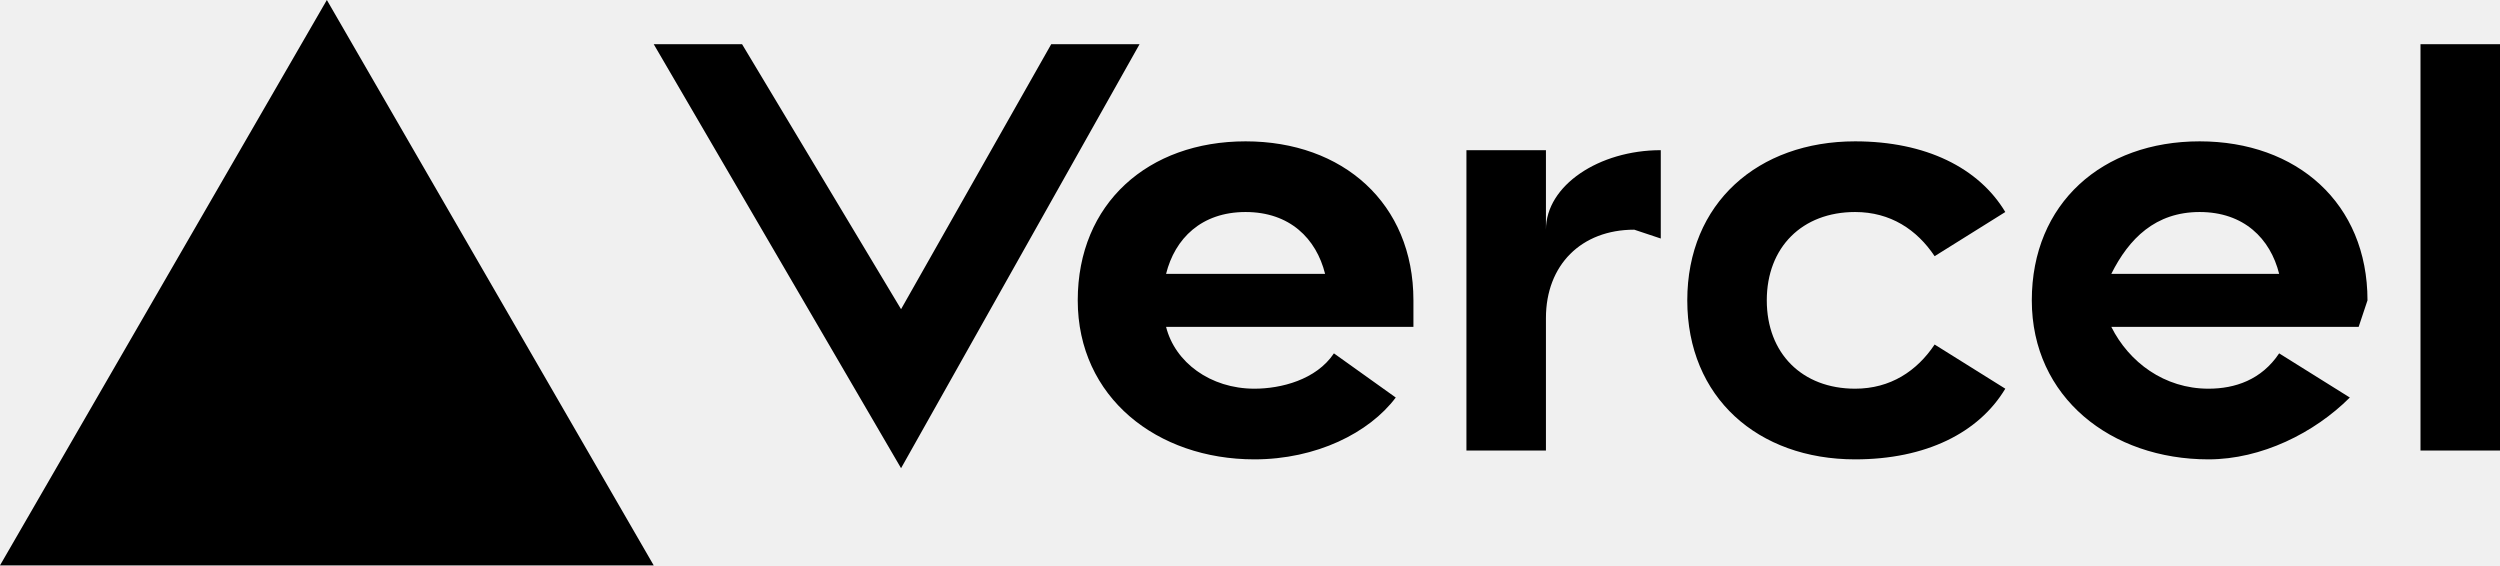
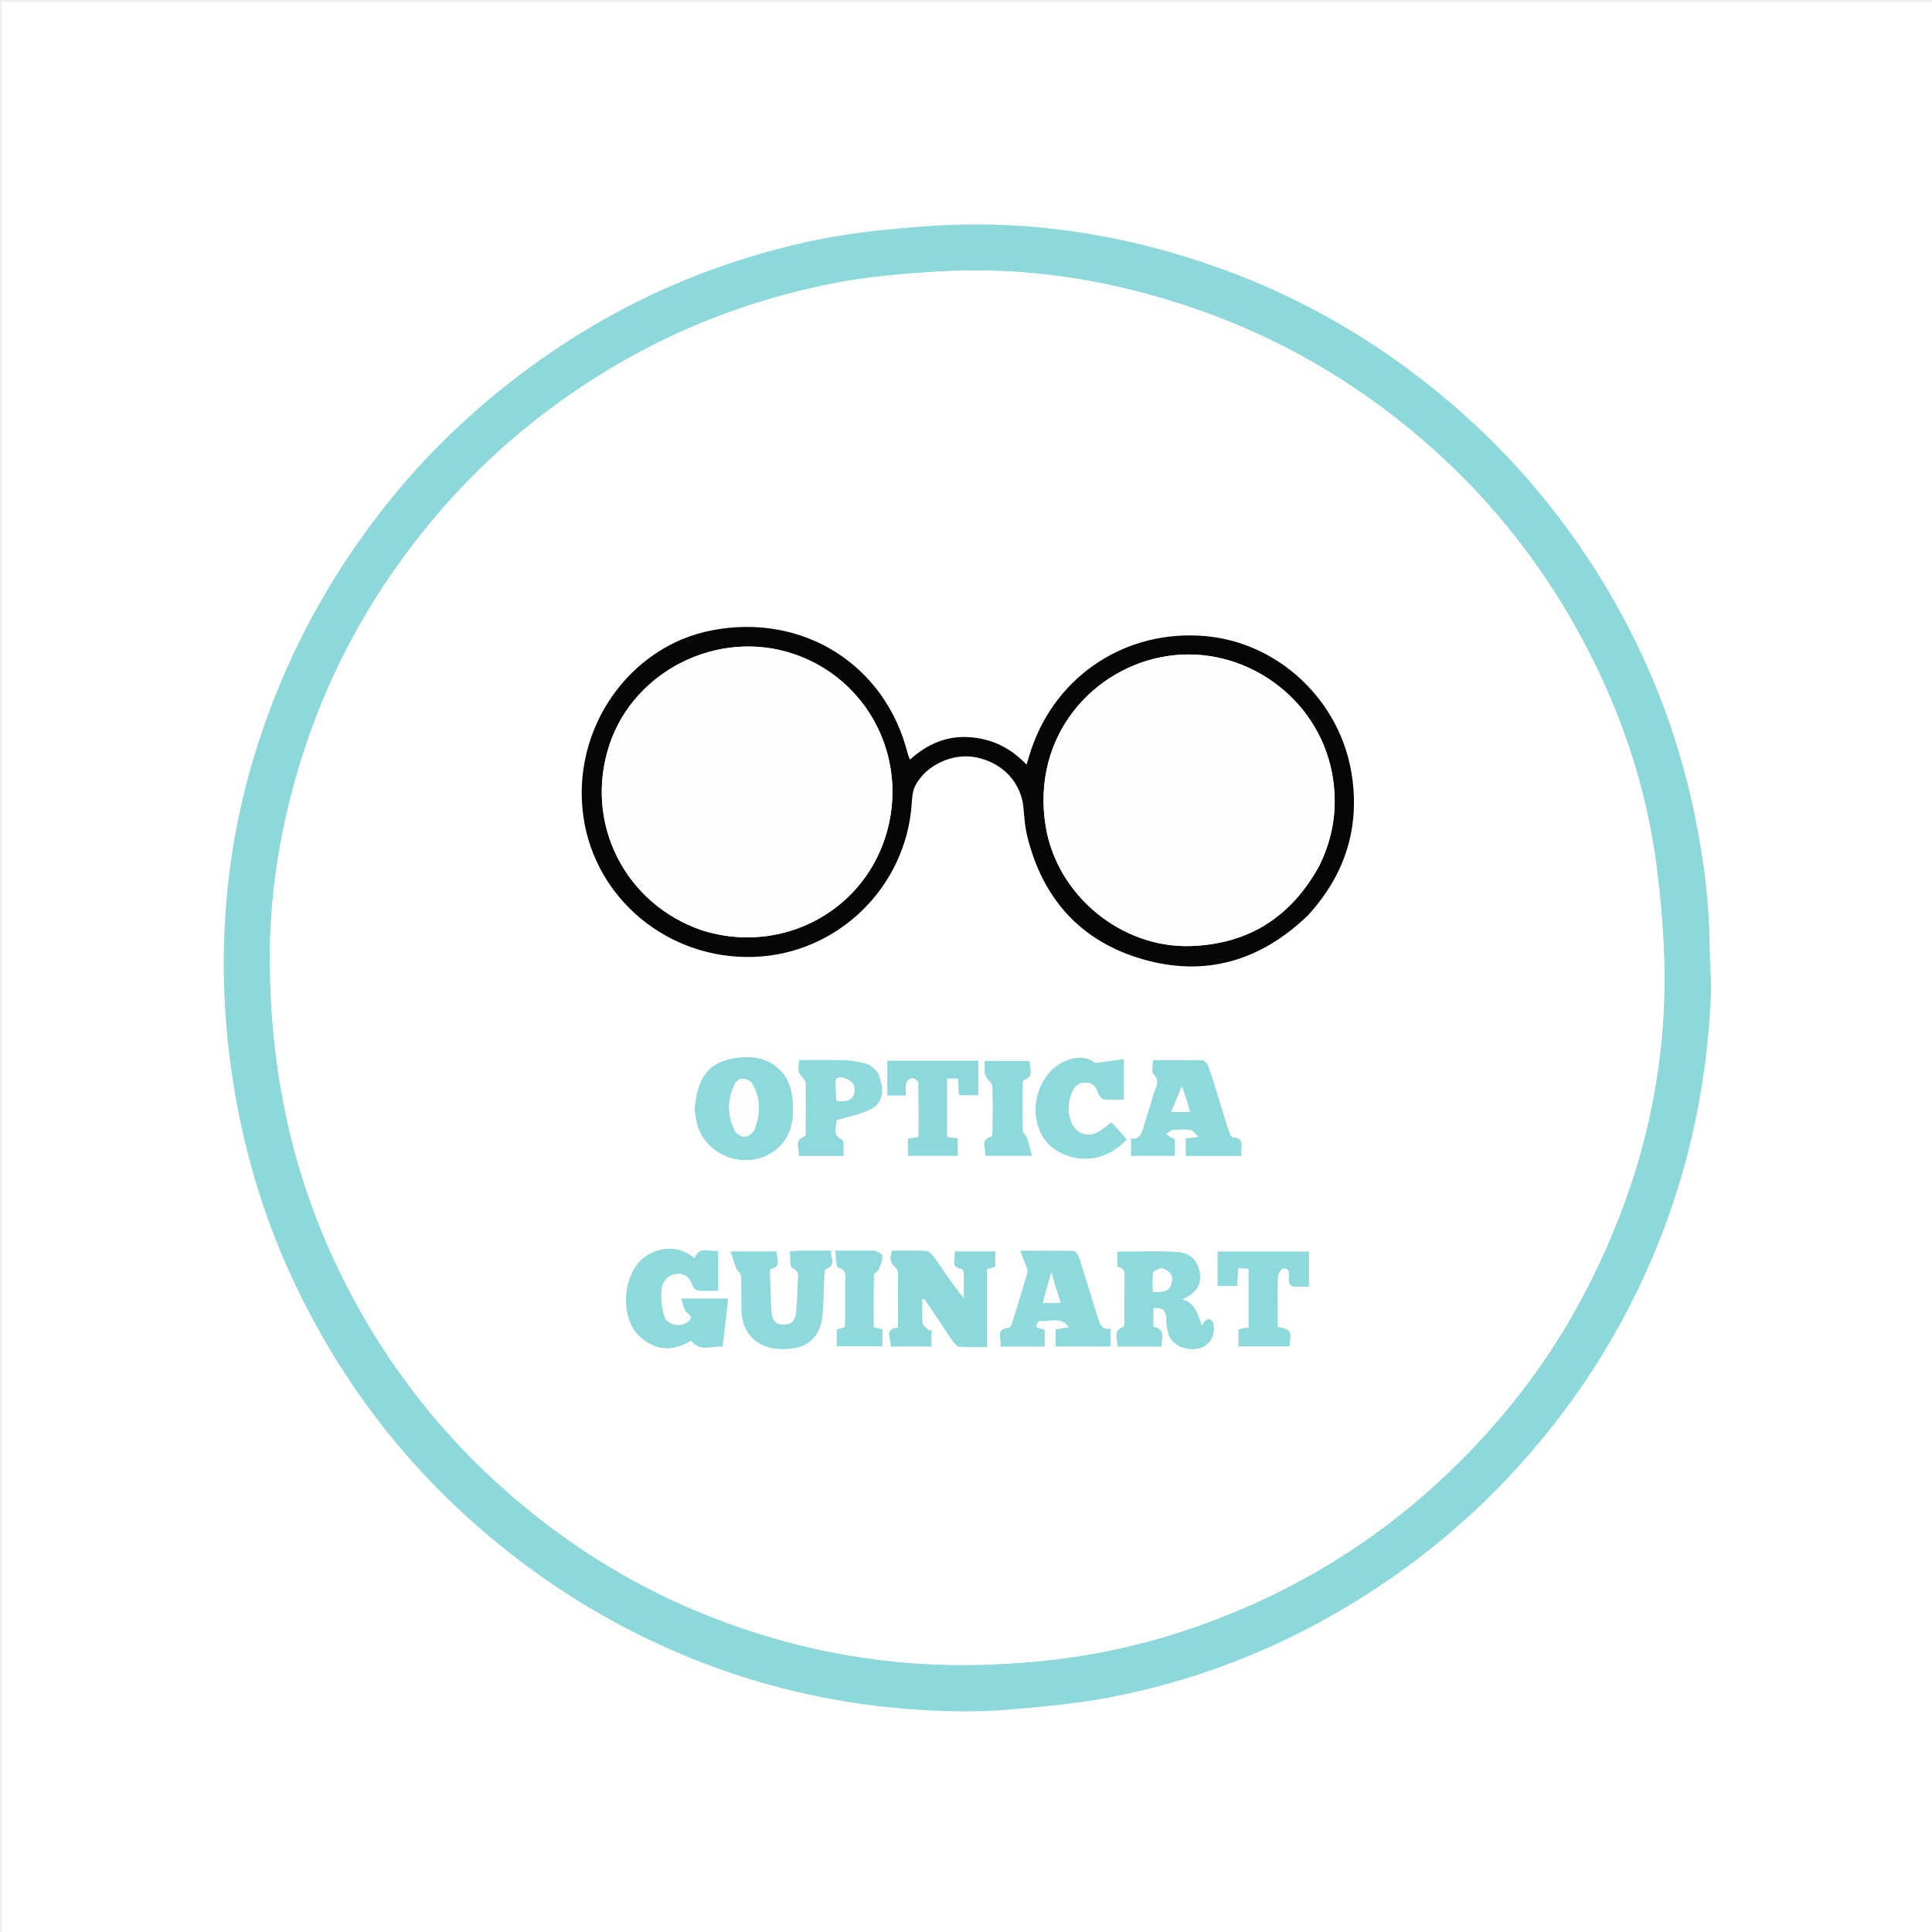
- <svg xmlns="http://www.w3.org/2000/svg" fill="none" viewBox="0 0 283 64">
-   <path fill="black" d="M141 16c-11 0-19 7-19 18s9 18 20 18c7 0 13-3 16-7l-7-5c-2 3-6 4-9 4-5 0-9-3-10-7h28v-3c0-11-8-18-19-18zm-9 15c1-4 4-7 9-7s8 3 9 7h-18zm117-15c-11 0-19 7-19 18s9 18 20 18c6 0 12-3 16-7l-8-5c-2 3-5 4-8 4-5 0-9-3-11-7h28l1-3c0-11-8-18-19-18zm-10 15c2-4 5-7 10-7s8 3 9 7h-19zm-39 3c0 6 4 10 10 10 4 0 7-2 9-5l8 5c-3 5-9 8-17 8-11 0-19-7-19-18s8-18 19-18c8 0 14 3 17 8l-8 5c-2-3-5-5-9-5-6 0-10 4-10 10zm83-29v46h-9V5h9zM37 0l37 64H0L37 0zm92 5-27 48L74 5h10l18 30 17-30h10zm59 12v10l-3-1c-6 0-10 4-10 10v15h-9V17h9v9c0-5 6-9 13-9z" />
+ <svg xmlns="http://www.w3.org/2000/svg" version="1.1" id="Layer_1" x="0px" y="0px" width="100%" viewBox="0 0 1024 1024" enable-background="new 0 0 1024 1024" xml:space="preserve">
+   <path fill="#FFFFFF" opacity="1" stroke="none" d=" M595,1025   C396.667,1025 198.833,1025 1,1025   C1,683.667 1,342.333 1,1   C342.333,1 683.667,1 1025,1   C1025,342.333 1025,683.667 1025,1025   C881.833,1025 738.667,1025 595,1025  M906.958,522.476   C906.664,515.003 906.184,507.531 906.11,500.055   C905.895,478.38 903.138,457 898.984,435.771   C890.866,394.287 876.367,355.106 855.436,318.439   C831.791,277.018 801.723,240.885 764.964,210.297   C729.939,181.153 691.217,158.457 648.473,142.88   C596.916,124.09 543.658,115.779 488.81,120.077   C469.489,121.591 450.022,123.5 431.107,127.517   C378.266,138.739 329.552,159.957 285.453,191.393   C255.883,212.472 229.423,236.906 206.623,265.198   C183.315,294.122 164.193,325.57 149.611,359.805   C132.316,400.409 121.971,442.733 119.349,486.675   C117.716,514.057 118.884,541.513 122.864,568.809   C128.421,606.919 139.02,643.494 155.315,678.337   C178.96,728.896 211.589,772.741 253.769,809.512   C286.948,838.436 323.678,861.391 364.384,878.099   C408.062,896.027 453.543,905.433 500.652,906.879   C512.936,907.256 525.317,906.989 537.552,905.892   C554.888,904.337 572.323,902.722 589.375,899.389   C630.785,891.296 669.905,876.726 706.662,855.768   C749.082,831.581 785.939,800.782 816.942,763.189   C849.463,723.753 873.605,679.601 888.975,630.726   C899.96,595.79 905.777,560.026 906.958,522.476  z" />
+   <path fill="#8CD8DB" opacity="1" stroke="none" d=" M906.954,522.971   C905.777,560.026 899.96,595.79 888.975,630.726   C873.605,679.601 849.463,723.753 816.942,763.189   C785.939,800.782 749.082,831.581 706.662,855.768   C669.905,876.726 630.785,891.296 589.375,899.389   C572.323,902.722 554.888,904.337 537.552,905.892   C525.317,906.989 512.936,907.256 500.652,906.879   C453.543,905.433 408.062,896.027 364.384,878.099   C323.678,861.391 286.948,838.436 253.769,809.512   C211.589,772.741 178.96,728.896 155.315,678.337   C139.02,643.494 128.421,606.919 122.864,568.809   C118.884,541.513 117.716,514.057 119.349,486.675   C121.971,442.733 132.316,400.409 149.611,359.805   C164.193,325.57 183.315,294.122 206.623,265.198   C229.423,236.906 255.883,212.472 285.453,191.393   C329.552,159.957 378.266,138.739 431.107,127.517   C450.022,123.5 469.489,121.591 488.81,120.077   C543.658,115.779 596.916,124.09 648.473,142.88   C691.217,158.457 729.939,181.153 764.964,210.297   C801.723,240.885 831.791,277.018 855.436,318.439   C876.367,355.106 890.866,394.287 898.984,435.771   C903.138,457 905.895,478.38 906.11,500.055   C906.184,507.531 906.664,515.003 906.954,522.971  M603.772,871.223   C606.35,870.578 608.948,870.005 611.501,869.277   C680.263,849.67 738.876,813.736 787.026,760.712   C806.609,739.146 823.5,715.708 837.302,690.141   C868.321,632.677 884.375,571.432 881.961,505.867   C881.388,490.292 880.012,474.694 878.026,459.232   C873.11,420.977 861.531,384.627 844.457,350.113   C821.811,304.336 791.13,264.686 752.16,231.573   C717.032,201.723 677.776,179.029 634.191,163.913   C589.42,148.386 543.423,140.982 496.03,144   C479.319,145.063 462.498,146.37 446.061,149.384   C392.294,159.244 342.982,180.009 298.338,211.774   C262.14,237.53 231.715,268.835 206.681,305.475   C184.042,338.609 167.38,374.536 156.531,413.131   C148.224,442.682 143.432,472.835 143.076,503.555   C142.814,526.178 144.394,548.711 147.88,571.114   C153.181,605.186 163.025,637.871 177.649,669.049   C200.075,716.858 231.116,758.211 271.148,792.798   C300.363,818.039 332.612,838.444 368.133,853.42   C417.815,874.366 469.631,884.169 523.68,882.256   C550.528,881.305 576.969,878.141 603.772,871.223  z" />
+   <path fill="#FFFFFF" opacity="1" stroke="none" d=" M603.382,871.36   C576.969,878.141 550.528,881.305 523.68,882.256   C469.631,884.169 417.815,874.366 368.133,853.42   C332.612,838.444 300.363,818.039 271.148,792.798   C231.116,758.211 200.075,716.858 177.649,669.049   C163.025,637.871 153.181,605.186 147.88,571.114   C144.394,548.711 142.814,526.178 143.076,503.555   C143.432,472.835 148.224,442.682 156.531,413.131   C167.38,374.536 184.042,338.609 206.681,305.475   C231.715,268.835 262.14,237.53 298.338,211.774   C342.982,180.009 392.294,159.244 446.061,149.384   C462.498,146.37 479.319,145.063 496.03,144   C543.423,140.982 589.42,148.386 634.191,163.913   C677.776,179.029 717.032,201.723 752.16,231.573   C791.13,264.686 821.811,304.336 844.457,350.113   C861.531,384.627 873.11,420.977 878.026,459.232   C880.012,474.694 881.388,490.292 881.961,505.867   C884.375,571.432 868.321,632.677 837.302,690.141   C823.5,715.708 806.609,739.146 787.026,760.712   C738.876,813.736 680.263,849.67 611.501,869.277   C608.948,870.005 606.35,870.578 603.382,871.36  M693.431,484.928   C712.622,464.022 720.686,439.309 716.587,411.379   C710.732,371.476 677.799,340.574 638.835,337.149   C597.043,333.476 559.789,357.817 546.494,397.498   C545.731,399.775 545.078,402.088 544.104,405.264   C535.384,396.152 525.543,391.505 513.679,390.717   C501.385,389.9 491.407,394.527 482.266,402.607   C481.796,401.37 481.366,400.513 481.141,399.605   C469.384,352.336 425.683,324.76 377.298,334.094   C333.217,342.598 302.788,386.554 309.166,432.514   C315.276,476.542 354.471,508.822 399.799,507.157   C444.095,505.53 480.329,470.148 483.231,425.79   C483.433,422.696 483.681,419.324 485.021,416.635   C490.594,405.443 505.226,398.816 517.579,401.445   C531.907,404.495 541.462,415.08 542.517,428.749   C542.899,433.708 543.357,438.737 544.549,443.543   C552.756,476.616 573.088,499.049 605.751,508.439   C638.839,517.951 668.154,509.317 693.431,484.928  M498.855,701.665   C500.966,704.853 502.987,708.105 505.235,711.194   C506.051,712.316 507.363,713.755 508.526,713.828   C513.251,714.128 518.006,713.953 523.076,713.953   C523.076,699.675 523.076,686.235 523.076,672.759   C524.879,672.19 526.365,671.721 527.505,671.361   C527.505,668.345 527.505,665.78 527.505,663.277   C520.153,663.277 513.249,663.277 505.953,663.277   C506.77,666.859 503.178,671.513 509.66,672.568   C510.183,672.653 510.789,674.176 510.812,675.046   C510.93,679.408 510.866,683.775 510.866,688.14   C505.018,681.025 500.209,673.686 495.187,666.498   C494.15,665.015 492.377,663.168 490.841,663.068   C484.757,662.673 478.633,662.906 472.657,662.906   C471.496,668.411 471.526,668.384 475.313,672.63   C475.79,673.165 475.929,674.156 475.932,674.938   C475.973,684.404 475.959,693.87 475.959,703.547   C467.94,704.61 472.866,709.865 472.018,713.663   C479.452,713.663 486.501,713.663 493.677,713.663   C493.677,710.432 493.677,707.546 493.677,704.659   C493.322,704.879 492.967,705.098 492.612,705.318   C491.356,703.991 489.19,702.771 489.017,701.315   C488.526,697.161 488.845,692.911 488.845,688.698   C489.195,688.617 489.546,688.535 489.897,688.454   C492.75,692.656 495.604,696.859 498.855,701.665  M338.034,707.423   C346.676,715.867 355.623,716.849 366.332,710.6   C371.251,716.976 377.66,712.933 383.011,713.777   C384.028,704.811 384.964,696.56 385.902,688.283   C377.612,688.283 370.034,688.283 361.061,688.283   C362.216,691.305 362.443,694.549 364.108,695.689   C367.326,697.89 366.263,699.313 364.175,700.876   C360.573,703.573 353.668,702.34 352.179,697.902   C350.622,693.263 350.168,687.903 350.705,683.02   C351.165,678.839 354.364,675.355 359.179,675.131   C363.657,674.923 365.983,677.812 367.311,681.875   C367.621,682.825 369.103,683.934 370.12,684.013   C373.541,684.279 376.996,684.114 380.602,684.114   C380.602,676.749 380.602,670.038 380.602,662.96   C375.878,663.613 370.536,660.226 368.143,666.917   C357.394,657.823 344.254,662.495 338.406,669.33   C330.292,678.812 329.114,697.05 338.034,707.423  M368.137,588.369   C368.389,589.841 368.676,591.307 368.887,592.784   C371.629,611.995 395.222,621.532 410.78,609.683   C419.782,602.829 420.942,593.261 420.082,582.896   C418.671,565.896 405.436,558.211 389.859,560.761   C375.417,563.126 369.739,570.856 368.137,588.369  M551.068,699.942   C555.964,700.863 561.958,697.229 566.629,703.527   C563.569,703.98 561.521,704.283 559.488,704.584   C559.488,707.805 559.488,710.695 559.488,713.623   C569.428,713.623 578.975,713.623 588.591,713.623   C588.591,710.335 588.591,707.433 588.591,704.246   C584.152,704.906 583.001,702.203 582.019,698.948   C578.762,688.143 575.395,677.37 571.916,666.634   C571.469,665.256 570.141,663.145 569.168,663.115   C560.282,662.842 551.385,662.954 540.761,662.954   C542.337,667.022 543.485,669.761 544.433,672.568   C544.713,673.397 544.632,674.476 544.373,675.338   C541.799,683.922 539.179,692.493 536.494,701.042   C536.17,702.072 535.449,703.735 534.8,703.79   C527.055,704.45 531.176,709.841 530.274,713.69   C538.37,713.69 545.915,713.69 553.702,713.69   C553.702,710.476 553.702,707.578 553.702,704.974   C552.126,703.38 546.487,705.204 551.068,699.942  M645.773,581.726   C644.024,576.182 642.391,570.598 640.44,565.126   C639.986,563.855 638.476,562.08 637.407,562.049   C628.814,561.797 620.21,561.908 611.131,561.908   C611.131,564.844 610.162,568.12 611.304,569.238   C615.56,573.402 612.018,577.02 611.129,580.665   C609.754,586.303 607.678,591.766 606.12,597.364   C605.134,600.909 604.022,604.036 599.476,603.482   C599.476,606.798 599.476,609.688 599.476,612.608   C607.416,612.608 614.966,612.608 622.702,612.608   C622.702,609.437 622.702,606.664 622.702,603.884   C622.097,603.594 621.641,603.424 621.236,603.173   C620.149,602.501 619.083,601.795 618.009,601.102   C619.223,600.339 620.384,599.047 621.662,598.918   C624.793,598.6 628.011,598.56 631.125,598.954   C632.308,599.104 633.302,600.748 635.333,602.559   C631.791,603.024 630.187,603.235 628.485,603.458   C628.485,606.727 628.485,609.737 628.485,612.711   C638.382,612.711 647.813,612.711 658.195,612.711   C656.549,608.978 661.155,603.381 653.237,602.782   C652.515,602.727 651.721,600.797 651.335,599.615   C649.479,593.932 647.75,588.207 645.773,581.726  M592.644,671.726   C595.285,672.003 596.103,673.41 596.044,676.076   C595.866,684.062 596,692.055 595.957,700.045   C595.951,701.175 595.93,703.132 595.43,703.305   C589.378,705.404 592.721,709.907 592.191,713.673   C600.2,713.673 607.757,713.673 615.566,713.673   C615.79,709.112 617.792,704.283 611.291,703.234   C611.291,699.721 611.291,696.601 611.291,693.336   C615.877,692.77 618.089,694.375 618.144,698.97   C618.176,701.599 618.497,704.306 619.216,706.827   C620.935,712.857 628.648,716.4 635.626,714.613   C641.336,713.151 644.42,707.733 643.021,701.299   C642.837,700.453 641.781,699.321 641,699.209   C640.153,699.087 638.991,699.83 638.277,700.519   C637.697,701.079 637.576,702.116 637.251,702.941   C634.721,697.374 634.267,690.915 626.644,688.638   C633.361,685.71 636.823,681.764 635.951,675.052   C635.167,669.009 631.554,664.208 624.601,663.656   C613.933,662.809 603.148,663.433 592.136,663.433   C592.136,666.086 592.136,668.547 592.644,671.726  M424.62,662.889   C422.854,662.976 421.089,663.063 418.635,663.183   C419.034,666.612 418.543,671.431 419.855,671.986   C424.006,673.742 422.87,676.732 422.833,679.42   C422.76,684.728 422.447,690.041 421.995,695.332   C421.693,698.863 420.443,701.778 416.122,702.092   C411.737,702.411 409.321,700.161 408.999,696.185   C408.412,688.916 408.309,681.607 408.062,674.314   C408.042,673.715 408.346,672.661 408.705,672.561   C414.745,670.887 411.115,666.604 411.738,663.312   C403.709,663.312 396.171,663.312 387.273,663.312   C388.384,666.729 389.114,669.455 390.172,672.047   C390.815,673.62 392.681,674.947 392.763,676.452   C393.099,682.595 392.814,688.77 393.026,694.924   C393.443,707.027 401.548,714.736 413.934,715.031   C427.697,715.359 434.979,709.266 436.001,696.236   C436.52,689.62 436.557,682.968 436.883,676.335   C436.945,675.059 437.026,672.882 437.631,672.675   C443.426,670.688 440.138,666.622 440.507,662.889   C435.202,662.889 430.395,662.889 424.62,662.889  M571.791,613.985   C581.96,615.033 590.158,611.326 597.117,603.925   C595.533,602.056 594.282,600.515 592.96,599.038   C591.672,597.6 590.311,596.228 589.029,594.876   C586.743,596.601 584.974,598.125 583.026,599.37   C576.76,603.377 570.276,601.265 567.633,594.354   C565.568,588.956 566.11,583.571 568.407,578.407   C569.789,575.299 572.201,573.56 575.92,573.784   C579.627,574.007 580.903,576.405 582.068,579.358   C582.586,580.671 583.772,582.546 584.83,582.671   C588.371,583.087 591.991,582.829 595.628,582.829   C595.628,575.511 595.628,568.946 595.628,561.378   C590.727,562.05 586.315,562.654 580.531,563.447   C575.959,559.747 569.408,559.748 562.874,563.191   C553.079,568.351 547.386,580.901 549.208,592.563   C551.039,604.288 558.539,611.689 571.791,613.985  M464.842,567.817   C463.163,566.51 461.664,564.589 459.765,564.028   C456.01,562.921 452.048,562.131 448.144,561.99   C439.925,561.693 431.688,561.9 423.591,561.9   C422.803,568.148 422.849,568.11 426.419,572.314   C426.975,572.969 427.081,574.161 427.087,575.106   C427.137,583.25 427.134,591.396 427.093,599.54   C427.088,600.498 427.003,602.144 426.543,602.306   C420.544,604.428 423.859,608.913 423.348,612.693   C431.364,612.693 438.917,612.693 447.154,612.693   C446.894,609.459 447.553,604.591 446.281,604.018   C439.891,601.146 444.177,596.383 443.226,593.806   C450.109,591.613 456.963,590.545 462.591,587.33   C468.425,583.998 468.807,576.112 464.842,567.817  M677.146,693.467   C677.146,687.975 676.936,682.47 677.275,676.999   C677.377,675.352 678.795,672.641 679.979,672.423   C683.479,671.779 683.323,674.792 683.129,677.108   C682.822,680.774 684.219,682.379 687.976,681.979   C689.873,681.777 691.81,681.943 693.75,681.943   C693.75,675.209 693.75,669.309 693.75,663.341   C677.372,663.341 661.367,663.341 645.389,663.341   C645.389,669.701 645.389,675.601 645.389,681.608   C648.998,681.608 652.232,681.608 655.676,681.608   C655.899,678.392 656.1,675.49 656.329,672.179   C658.428,672.299 660.117,672.394 661.772,672.488   C661.772,683.235 661.772,693.332 661.772,703.56   C659.814,703.934 658.097,704.261 656.428,704.578   C656.428,707.787 656.428,710.684 656.428,713.598   C665.686,713.598 674.559,713.598 683.369,713.598   C684.497,705.061 684.497,705.061 677.147,703.204   C677.147,700.374 677.147,697.412 677.146,693.467  M501.975,581.53   C501.975,578.25 501.975,574.969 501.975,571.604   C504.33,571.604 506.018,571.604 507.789,571.604   C507.956,574.816 508.101,577.593 508.252,580.49   C511.955,580.49 515.302,580.49 518.559,580.49   C518.559,574.122 518.559,568.212 518.559,562.23   C502.257,562.23 486.352,562.23 470.323,562.23   C470.323,568.59 470.323,574.6 470.323,580.615   C473.727,580.615 476.654,580.615 480.171,580.615   C480.171,578.174 479.792,575.953 480.318,573.972   C480.619,572.834 482.383,571.369 483.497,571.362   C484.611,571.354 486.688,572.954 486.711,573.89   C486.951,583.481 486.858,593.08 486.858,602.619   C484.534,602.989 482.939,603.243 481.229,603.515   C481.229,606.685 481.229,609.581 481.229,612.588   C490.278,612.588 498.981,612.588 507.611,612.588   C507.611,609.252 507.611,606.347 507.611,603.409   C505.64,603.131 504.044,602.907 501.975,602.616   C501.975,595.773 501.975,589.148 501.975,581.53  M521.945,569.178   C522.372,569.988 522.743,570.835 523.239,571.601   C524.162,573.025 525.944,574.373 525.994,575.801   C526.269,583.603 526.151,591.419 526.095,599.23   C526.087,600.338 525.93,602.267 525.416,602.424   C518.977,604.392 522.949,609.028 522.131,612.586   C530.371,612.586 538.066,612.586 546.906,612.586   C545.947,609.015 545.291,606.018 544.307,603.134   C543.818,601.702 542.055,600.496 542.016,599.154   C541.791,591.349 541.881,583.535 541.934,575.724   C541.941,574.607 542.05,572.678 542.575,572.5   C548.749,570.419 545.23,565.923 545.804,562.353   C537.588,562.353 529.903,562.353 521.935,562.353   C521.935,564.637 521.935,566.455 521.945,569.178  M463.31,662.89   C456.719,662.89 450.128,662.89 442.658,662.89   C443.23,666.599 443.099,671.596 444.197,671.882   C449.504,673.265 447.89,677.052 447.944,680.171   C448.073,687.494 447.966,694.821 447.923,702.146   C447.92,702.609 447.64,703.07 447.491,703.527   C446.054,703.943 444.681,704.339 443.53,704.672   C443.53,707.906 443.53,710.8 443.53,713.55   C451.863,713.55 459.749,713.55 467.666,713.55   C467.666,710.312 467.666,707.533 467.666,704.566   C466.099,704.187 464.723,703.855 463.06,703.453   C463.06,694.073 462.966,684.935 463.186,675.806   C463.212,674.739 465.338,673.867 465.854,672.638   C466.79,670.412 467.635,667.996 467.702,665.636   C467.727,664.754 465.47,663.808 463.31,662.89  z" />
+   <path fill="#060606" opacity="1" stroke="none" d=" M693.193,485.191   C668.154,509.317 638.839,517.951 605.751,508.439   C573.088,499.049 552.756,476.616 544.549,443.543   C543.357,438.737 542.899,433.708 542.517,428.749   C541.462,415.08 531.907,404.495 517.579,401.445   C505.226,398.816 490.594,405.443 485.021,416.635   C483.681,419.324 483.433,422.696 483.231,425.79   C480.329,470.148 444.095,505.53 399.799,507.157   C354.471,508.822 315.276,476.542 309.166,432.514   C302.788,386.554 333.217,342.598 377.298,334.094   C425.683,324.76 469.384,352.336 481.141,399.605   C481.366,400.513 481.796,401.37 482.266,402.607   C491.407,394.527 501.385,389.9 513.679,390.717   C525.543,391.505 535.384,396.152 544.104,405.264   C545.078,402.088 545.731,399.775 546.494,397.498   C559.789,357.817 597.043,333.476 638.835,337.149   C677.799,340.574 710.732,371.476 716.587,411.379   C720.686,439.309 712.622,464.022 693.193,485.191  M699.327,458.711   C706.998,443.139 709.204,426.78 706.004,409.766   C698.403,369.352 659.114,341.621 618.731,347.735   C579.632,353.655 546.471,389.975 554.228,437.9   C560.154,474.52 594.389,502.73 631.324,501.413   C661.747,500.329 684.311,486.071 699.327,458.711  M372.465,493.214   C413.378,505.988 456.285,484.064 469.211,443.78   C482.329,402.901 460.515,359.703 420.034,346.397   C380.548,333.418 336.262,355.365 323.125,394.422   C309.307,435.503 330.764,479.05 372.465,493.214  z" />
+   <path fill="#8CD8DB" opacity="1" stroke="none" d=" M498.656,701.363   C495.604,696.859 492.75,692.656 489.897,688.454   C489.546,688.535 489.195,688.617 488.845,688.698   C488.845,692.911 488.526,697.161 489.017,701.315   C489.19,702.771 491.356,703.991 492.612,705.318   C492.967,705.098 493.322,704.879 493.677,704.659   C493.677,707.546 493.677,710.432 493.677,713.663   C486.501,713.663 479.452,713.663 472.018,713.663   C472.866,709.865 467.94,704.61 475.959,703.547   C475.959,693.87 475.973,684.404 475.932,674.938   C475.929,674.156 475.79,673.165 475.313,672.63   C471.526,668.384 471.496,668.411 472.657,662.906   C478.633,662.906 484.757,662.673 490.841,663.068   C492.377,663.168 494.15,665.015 495.187,666.498   C500.209,673.686 505.018,681.025 510.866,688.14   C510.866,683.775 510.93,679.408 510.812,675.046   C510.789,674.176 510.183,672.653 509.66,672.568   C503.178,671.513 506.77,666.859 505.953,663.277   C513.249,663.277 520.153,663.277 527.505,663.277   C527.505,665.78 527.505,668.345 527.505,671.361   C526.365,671.721 524.879,672.19 523.076,672.759   C523.076,686.235 523.076,699.675 523.076,713.953   C518.006,713.953 513.251,714.128 508.526,713.828   C507.363,713.755 506.051,712.316 505.235,711.194   C502.987,708.105 500.966,704.853 498.656,701.363  z" />
+   <path fill="#8DD9DC" opacity="1" stroke="none" d=" M337.802,707.143   C329.114,697.05 330.292,678.812 338.406,669.33   C344.254,662.495 357.394,657.823 368.143,666.917   C370.536,660.226 375.878,663.613 380.602,662.96   C380.602,670.038 380.602,676.749 380.602,684.114   C376.996,684.114 373.541,684.279 370.12,684.013   C369.103,683.934 367.621,682.825 367.311,681.875   C365.983,677.812 363.657,674.923 359.179,675.131   C354.364,675.355 351.165,678.839 350.705,683.02   C350.168,687.903 350.622,693.263 352.179,697.902   C353.668,702.34 360.573,703.573 364.175,700.876   C366.263,699.313 367.326,697.89 364.108,695.689   C362.443,694.549 362.216,691.305 361.061,688.283   C370.034,688.283 377.612,688.283 385.902,688.283   C384.964,696.56 384.028,704.811 383.011,713.777   C377.66,712.933 371.251,716.976 366.332,710.6   C355.623,716.849 346.676,715.867 337.802,707.143  z" />
+   <path fill="#8DD9DC" opacity="1" stroke="none" d=" M368.127,587.934   C369.739,570.856 375.417,563.126 389.859,560.761   C405.436,558.211 418.671,565.896 420.082,582.896   C420.942,593.261 419.782,602.829 410.78,609.683   C395.222,621.532 371.629,611.995 368.887,592.784   C368.676,591.307 368.389,589.841 368.127,587.934  M397.938,573.363   C394.433,570.863 391.008,571.092 389.193,575.03   C385.553,582.927 385.574,591.169 389.281,599.043   C390.092,600.766 392.884,602.582 394.699,602.518   C396.516,602.453 399.192,600.447 399.865,598.674   C403.031,590.336 403.524,581.916 397.938,573.363  z" />
+   <path fill="#8DD9DC" opacity="1" stroke="none" d=" M550.66,700.113   C546.487,705.204 552.126,703.38 553.702,704.974   C553.702,707.578 553.702,710.476 553.702,713.69   C545.915,713.69 538.37,713.69 530.274,713.69   C531.176,709.841 527.055,704.45 534.8,703.79   C535.449,703.735 536.17,702.072 536.494,701.042   C539.179,692.493 541.799,683.922 544.373,675.338   C544.632,674.476 544.713,673.397 544.433,672.568   C543.485,669.761 542.337,667.022 540.761,662.954   C551.385,662.954 560.282,662.842 569.168,663.115   C570.141,663.145 571.469,665.256 571.916,666.634   C575.395,677.37 578.762,688.143 582.019,698.948   C583.001,702.203 584.152,704.906 588.591,704.246   C588.591,707.433 588.591,710.335 588.591,713.623   C578.975,713.623 569.428,713.623 559.488,713.623   C559.488,710.695 559.488,707.805 559.488,704.584   C561.521,704.283 563.569,703.98 566.629,703.527   C561.958,697.229 555.964,700.863 550.66,700.113  M559.029,680.536   C558.571,679.01 558.113,677.483 557.205,674.454   C555.468,680.627 554.128,685.391 552.669,690.579   C556.273,690.579 558.862,690.579 562.163,690.579   C561.078,687.189 560.135,684.238 559.029,680.536  z" />
+   <path fill="#8DD9DC" opacity="1" stroke="none" d=" M645.875,582.111   C647.75,588.207 649.479,593.932 651.335,599.615   C651.721,600.797 652.515,602.727 653.237,602.782   C661.155,603.381 656.549,608.978 658.195,612.711   C647.813,612.711 638.382,612.711 628.485,612.711   C628.485,609.737 628.485,606.727 628.485,603.458   C630.187,603.235 631.791,603.024 635.333,602.559   C633.302,600.748 632.308,599.104 631.125,598.954   C628.011,598.56 624.793,598.6 621.662,598.918   C620.384,599.047 619.223,600.339 618.009,601.102   C619.083,601.795 620.149,602.501 621.236,603.173   C621.641,603.424 622.097,603.594 622.702,603.884   C622.702,606.664 622.702,609.437 622.702,612.608   C614.966,612.608 607.416,612.608 599.476,612.608   C599.476,609.688 599.476,606.798 599.476,603.482   C604.022,604.036 605.134,600.909 606.12,597.364   C607.678,591.766 609.754,586.303 611.129,580.665   C612.018,577.02 615.56,573.402 611.304,569.238   C610.162,568.12 611.131,564.844 611.131,561.908   C620.21,561.908 628.814,561.797 637.407,562.049   C638.476,562.08 639.986,563.855 640.44,565.126   C642.391,570.598 644.024,576.182 645.875,582.111  M626.365,575.608   C624.548,580.109 622.731,584.611 620.791,589.418   C624.752,589.418 627.579,589.418 630.784,589.418   C629.354,584.658 628.075,580.403 626.365,575.608  z" />
+   <path fill="#8DD9DC" opacity="1" stroke="none" d=" M592.39,671.367   C592.136,668.547 592.136,666.086 592.136,663.433   C603.148,663.433 613.933,662.809 624.601,663.656   C631.554,664.208 635.167,669.009 635.951,675.052   C636.823,681.764 633.361,685.71 626.644,688.638   C634.267,690.915 634.721,697.374 637.251,702.941   C637.576,702.116 637.697,701.079 638.277,700.519   C638.991,699.83 640.153,699.087 641,699.209   C641.781,699.321 642.837,700.453 643.021,701.299   C644.42,707.733 641.336,713.151 635.626,714.613   C628.648,716.4 620.935,712.857 619.216,706.827   C618.497,704.306 618.176,701.599 618.144,698.97   C618.089,694.375 615.877,692.77 611.291,693.336   C611.291,696.601 611.291,699.721 611.291,703.234   C617.792,704.283 615.79,709.112 615.566,713.673   C607.757,713.673 600.2,713.673 592.191,713.673   C592.721,709.907 589.378,705.404 595.43,703.305   C595.93,703.132 595.951,701.175 595.957,700.045   C596,692.055 595.866,684.062 596.044,676.076   C596.103,673.41 595.285,672.003 592.39,671.367  M615.073,672.139   C613.73,672.887 611.357,673.49 611.228,674.408   C610.76,677.746 611.044,681.189 611.044,684.776   C615.588,684.737 619.606,684.952 620.864,680.471   C622.011,676.384 620.371,673.284 615.073,672.139  z" />
+   <path fill="#8DD9DC" opacity="1" stroke="none" d=" M425.104,662.889   C430.395,662.889 435.202,662.889 440.507,662.889   C440.138,666.622 443.426,670.688 437.631,672.675   C437.026,672.882 436.945,675.059 436.883,676.335   C436.557,682.968 436.52,689.62 436.001,696.236   C434.979,709.266 427.697,715.359 413.934,715.031   C401.548,714.736 393.443,707.027 393.026,694.924   C392.814,688.77 393.099,682.595 392.763,676.452   C392.681,674.947 390.815,673.62 390.172,672.047   C389.114,669.455 388.384,666.729 387.273,663.312   C396.171,663.312 403.709,663.312 411.738,663.312   C411.115,666.604 414.745,670.887 408.705,672.561   C408.346,672.661 408.042,673.715 408.062,674.314   C408.309,681.607 408.412,688.916 408.999,696.185   C409.321,700.161 411.737,702.411 416.122,702.092   C420.443,701.778 421.693,698.863 421.995,695.332   C422.447,690.041 422.76,684.728 422.833,679.42   C422.87,676.732 424.006,673.742 419.855,671.986   C418.543,671.431 419.034,666.612 418.635,663.183   C421.089,663.063 422.854,662.976 425.104,662.889  z" />
+   <path fill="#8DD9DC" opacity="1" stroke="none" d=" M571.341,613.973   C558.539,611.689 551.039,604.288 549.208,592.563   C547.386,580.901 553.079,568.351 562.874,563.191   C569.408,559.748 575.959,559.747 580.531,563.447   C586.315,562.654 590.727,562.05 595.628,561.378   C595.628,568.946 595.628,575.511 595.628,582.829   C591.991,582.829 588.371,583.087 584.83,582.671   C583.772,582.546 582.586,580.671 582.068,579.358   C580.903,576.405 579.627,574.007 575.92,573.784   C572.201,573.56 569.789,575.299 568.407,578.407   C566.11,583.571 565.568,588.956 567.633,594.354   C570.276,601.265 576.76,603.377 583.026,599.37   C584.974,598.125 586.743,596.601 589.029,594.876   C590.311,596.228 591.672,597.6 592.96,599.038   C594.282,600.515 595.533,602.056 597.117,603.925   C590.158,611.326 581.96,615.033 571.341,613.973  z" />
+   <path fill="#8ED9DC" opacity="1" stroke="none" d=" M465.026,568.15   C468.807,576.112 468.425,583.998 462.591,587.33   C456.963,590.545 450.109,591.613 443.226,593.806   C444.177,596.383 439.891,601.146 446.281,604.018   C447.553,604.591 446.894,609.459 447.154,612.693   C438.917,612.693 431.364,612.693 423.348,612.693   C423.859,608.913 420.544,604.428 426.543,602.306   C427.003,602.144 427.088,600.498 427.093,599.54   C427.134,591.396 427.137,583.25 427.087,575.106   C427.081,574.161 426.975,572.969 426.419,572.314   C422.849,568.11 422.803,568.148 423.591,561.9   C431.688,561.9 439.925,561.693 448.144,561.99   C452.048,562.131 456.01,562.921 459.765,564.028   C461.664,564.589 463.163,566.51 465.026,568.15  M443.646,583.653   C449.31,584.161 452.324,582.63 452.847,578.717   C453.415,574.46 450.832,572.333 447.146,571.33   C444.487,570.606 442.58,571.157 442.827,574.596   C443.028,577.379 443.004,580.179 443.646,583.653  z" />
+   <path fill="#8DD9DC" opacity="1" stroke="none" d=" M677.147,693.958   C677.147,697.412 677.147,700.374 677.147,703.204   C684.497,705.061 684.497,705.061 683.369,713.598   C674.559,713.598 665.686,713.598 656.428,713.598   C656.428,710.684 656.428,707.787 656.428,704.578   C658.097,704.261 659.814,703.934 661.772,703.56   C661.772,693.332 661.772,683.235 661.772,672.488   C660.117,672.394 658.428,672.299 656.329,672.179   C656.1,675.49 655.899,678.392 655.676,681.608   C652.232,681.608 648.998,681.608 645.389,681.608   C645.389,675.601 645.389,669.701 645.389,663.341   C661.367,663.341 677.372,663.341 693.75,663.341   C693.75,669.309 693.75,675.209 693.75,681.943   C691.81,681.943 689.873,681.777 687.976,681.979   C684.219,682.379 682.822,680.774 683.129,677.108   C683.323,674.792 683.479,671.779 679.979,672.423   C678.795,672.641 677.377,675.352 677.275,676.999   C676.936,682.47 677.146,687.975 677.147,693.958  z" />
+   <path fill="#8CD8DB" opacity="1" stroke="none" d=" M501.975,582.027   C501.975,589.148 501.975,595.773 501.975,602.616   C504.044,602.907 505.64,603.131 507.611,603.409   C507.611,606.347 507.611,609.252 507.611,612.588   C498.981,612.588 490.278,612.588 481.229,612.588   C481.229,609.581 481.229,606.685 481.229,603.515   C482.939,603.243 484.534,602.989 486.858,602.619   C486.858,593.08 486.951,583.481 486.711,573.89   C486.688,572.954 484.611,571.354 483.497,571.362   C482.383,571.369 480.619,572.834 480.318,573.972   C479.792,575.953 480.171,578.174 480.171,580.615   C476.654,580.615 473.727,580.615 470.323,580.615   C470.323,574.6 470.323,568.59 470.323,562.23   C486.352,562.23 502.257,562.23 518.559,562.23   C518.559,568.212 518.559,574.122 518.559,580.49   C515.302,580.49 511.955,580.49 508.252,580.49   C508.101,577.593 507.956,574.816 507.789,571.604   C506.018,571.604 504.33,571.604 501.975,571.604   C501.975,574.969 501.975,578.25 501.975,582.027  z" />
+   <path fill="#8ED9DC" opacity="1" stroke="none" d=" M521.94,568.725   C521.935,566.455 521.935,564.637 521.935,562.353   C529.903,562.353 537.588,562.353 545.804,562.353   C545.23,565.923 548.749,570.419 542.575,572.5   C542.05,572.678 541.941,574.607 541.934,575.724   C541.881,583.535 541.791,591.349 542.016,599.154   C542.055,600.496 543.818,601.702 544.307,603.134   C545.291,606.018 545.947,609.015 546.906,612.586   C538.066,612.586 530.371,612.586 522.131,612.586   C522.949,609.028 518.977,604.392 525.416,602.424   C525.93,602.267 526.087,600.338 526.095,599.23   C526.151,591.419 526.269,583.603 525.994,575.801   C525.944,574.373 524.162,573.025 523.239,571.601   C522.743,570.835 522.372,569.988 521.94,568.725  z" />
+   <path fill="#8DD9DC" opacity="1" stroke="none" d=" M463.782,662.89   C465.47,663.808 467.727,664.754 467.702,665.636   C467.635,667.996 466.79,670.412 465.854,672.638   C465.338,673.867 463.212,674.739 463.186,675.806   C462.966,684.935 463.06,694.073 463.06,703.453   C464.723,703.855 466.099,704.187 467.666,704.566   C467.666,707.533 467.666,710.312 467.666,713.55   C459.749,713.55 451.863,713.55 443.53,713.55   C443.53,710.8 443.53,707.906 443.53,704.672   C444.681,704.339 446.054,703.943 447.491,703.527   C447.64,703.07 447.92,702.609 447.923,702.146   C447.966,694.821 448.073,687.494 447.944,680.171   C447.89,677.052 449.504,673.265 444.197,671.882   C443.099,671.596 443.23,666.599 442.658,662.89   C450.128,662.89 456.719,662.89 463.782,662.89  z" />
+   <path fill="#FEFEFE" opacity="1" stroke="none" d=" M699.158,459.045   C684.311,486.071 661.747,500.329 631.324,501.413   C594.389,502.73 560.154,474.52 554.228,437.9   C546.471,389.975 579.632,353.655 618.731,347.735   C659.114,341.621 698.403,369.352 706.004,409.766   C709.204,426.78 706.998,443.139 699.158,459.045  z" />
+   <path fill="#FEFEFE" opacity="1" stroke="none" d=" M372.081,493.106   C330.764,479.05 309.307,435.503 323.125,394.422   C336.262,355.365 380.548,333.418 420.034,346.397   C460.515,359.703 482.329,402.901 469.211,443.78   C456.285,484.064 413.378,505.988 372.081,493.106  z" />
+   <path fill="#FEFEFE" opacity="1" stroke="none" d=" M398.217,573.644   C403.524,581.916 403.031,590.336 399.865,598.674   C399.192,600.447 396.516,602.453 394.699,602.518   C392.884,602.582 390.092,600.766 389.281,599.043   C385.574,591.169 385.553,582.927 389.193,575.03   C391.008,571.092 394.433,570.863 398.217,573.644  z" />
+   <path fill="#FEFEFE" opacity="1" stroke="none" d=" M559.11,680.912   C560.135,684.238 561.078,687.189 562.163,690.579   C558.862,690.579 556.273,690.579 552.669,690.579   C554.128,685.391 555.468,680.627 557.205,674.454   C558.113,677.483 558.571,679.01 559.11,680.912  z" />
+   <path fill="#FEFEFE" opacity="1" stroke="none" d=" M626.581,575.878   C628.075,580.403 629.354,584.658 630.784,589.418   C627.579,589.418 624.752,589.418 620.791,589.418   C622.731,584.611 624.548,580.109 626.581,575.878  z" />
+   <path fill="#FEFEFE" opacity="1" stroke="none" d=" M615.483,672.193   C620.371,673.284 622.011,676.384 620.864,680.471   C619.606,684.952 615.588,684.737 611.044,684.776   C611.044,681.189 610.76,677.746 611.228,674.408   C611.357,673.49 613.73,672.887 615.483,672.193  z" />
+   <path fill="#FEFEFE" opacity="1" stroke="none" d=" M443.363,583.312   C443.004,580.179 443.028,577.379 442.827,574.596   C442.58,571.157 444.487,570.606 447.146,571.33   C450.832,572.333 453.415,574.46 452.847,578.717   C452.324,582.63 449.31,584.161 443.363,583.312  z" />
</svg>
